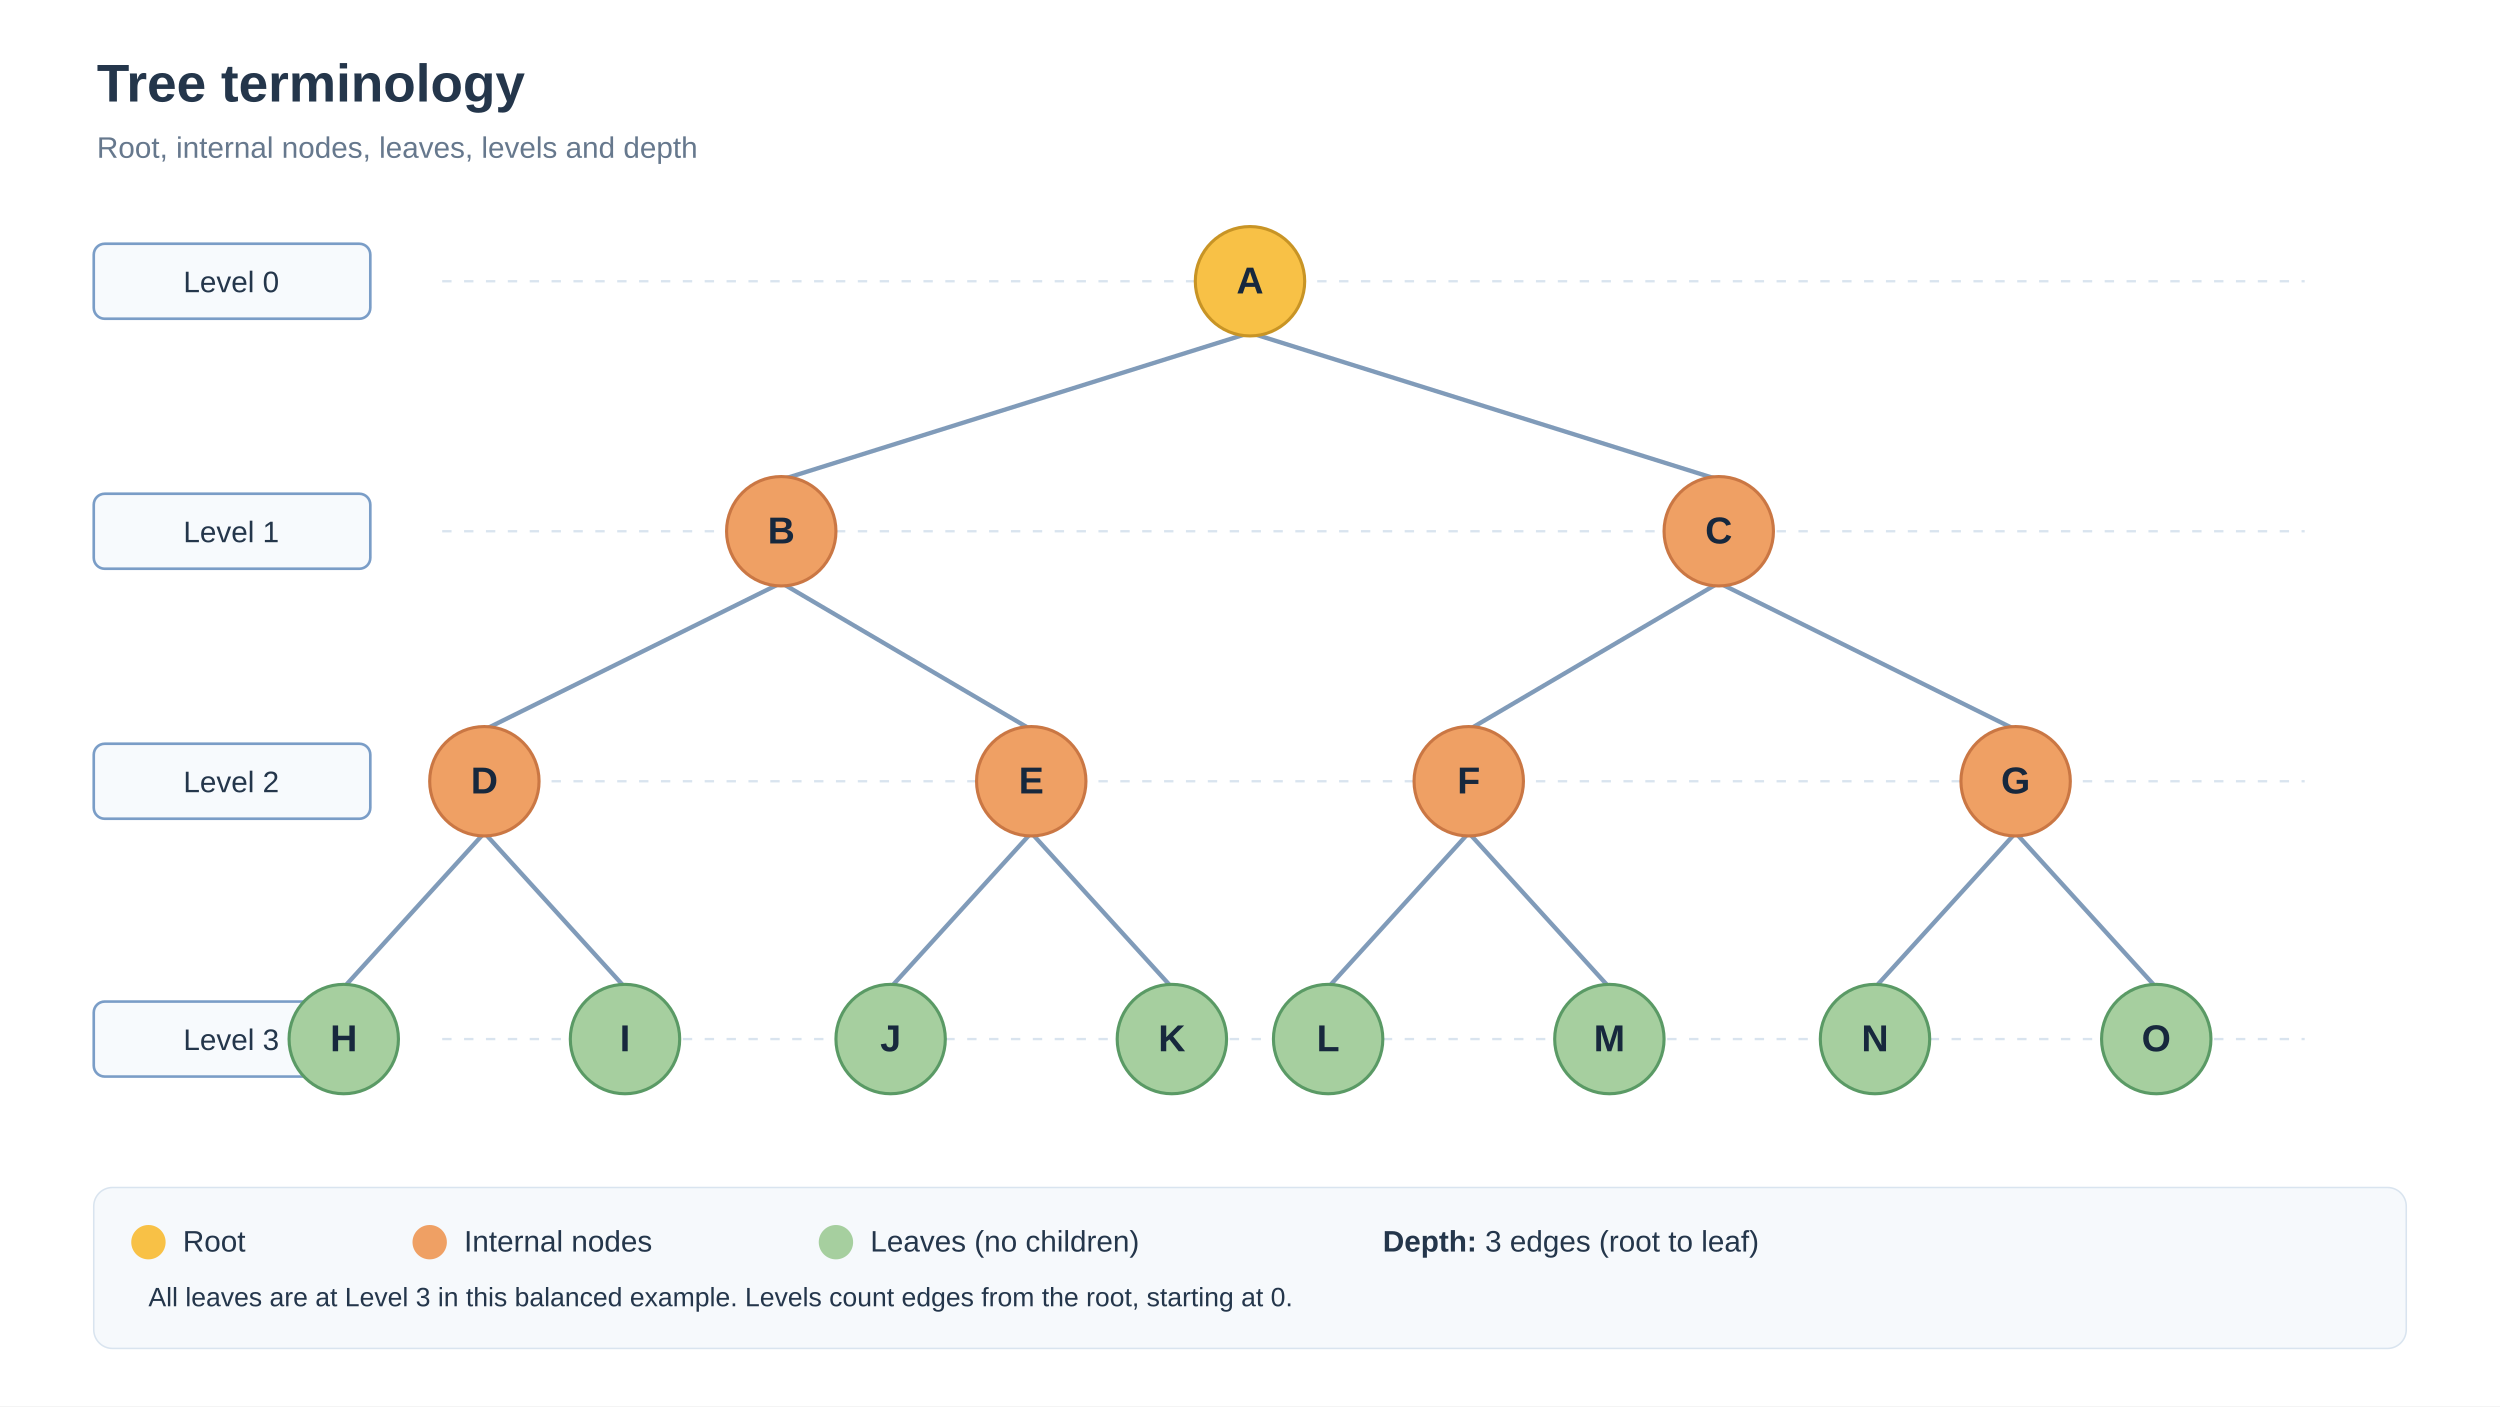
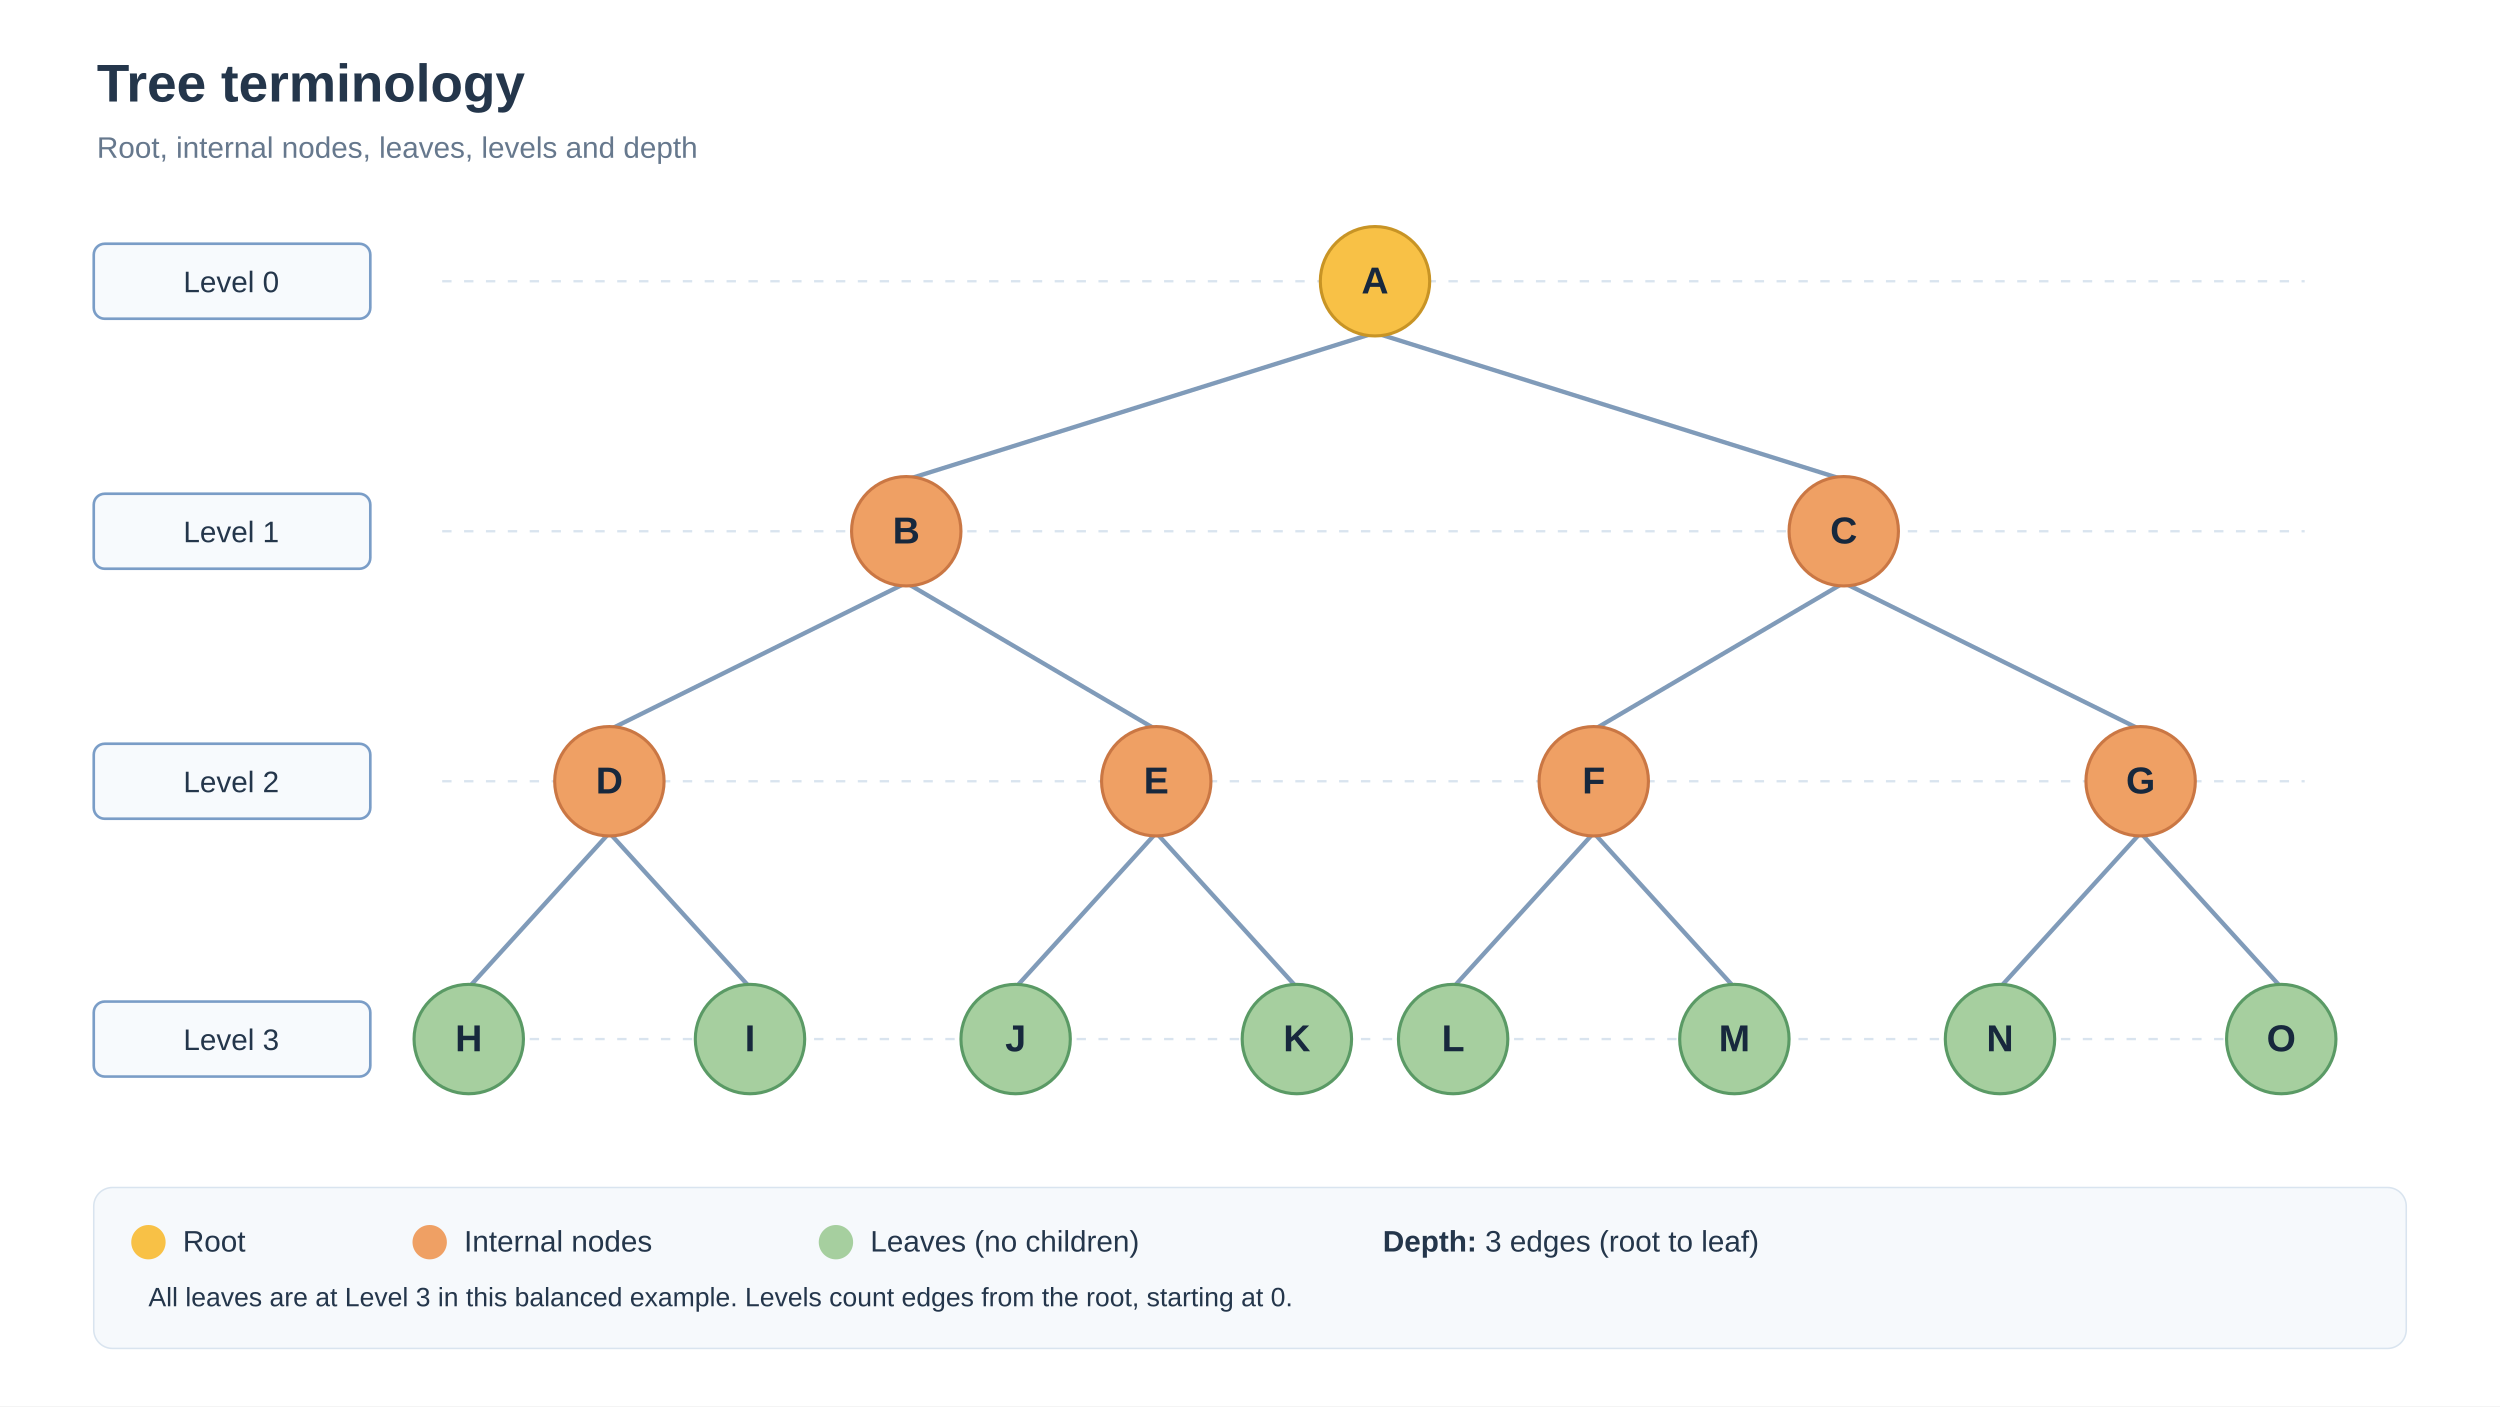
<svg xmlns="http://www.w3.org/2000/svg" width="1600" height="900" viewBox="0 0 1600 900" role="img" aria-labelledby="title desc">
  <style>text{font-family:Arial,Helvetica,sans-serif;fill:#24364B}.title{font-size:34px;font-weight:700}.subtitle{font-size:19px;fill:#66788d}.nodeText{font-size:24px;font-weight:700;text-anchor:middle;dominant-baseline:middle;fill:#17283d}.note{font-size:19px}.label{font-size:19px;font-weight:bold}</style>
  <rect width="1600" height="900" fill="#FFFFFF" />
  <text class="title" x="62" y="65">Tree terminology</text>
  <text class="subtitle" x="62" y="101">Root, internal nodes, leaves, levels and depth</text>
  <line x1="283" y1="180" x2="1475" y2="180" stroke="#D9E4EF" stroke-width="1.5" stroke-dasharray="6 8" />
  <rect x="60" y="156" width="177" height="48" rx="7" fill="#F7FAFD" stroke="#7A9DC7" stroke-width="1.7" />
  <text x="148" y="187" font-size="19" text-anchor="middle">Level 0</text>
  <line x1="283" y1="340" x2="1475" y2="340" stroke="#D9E4EF" stroke-width="1.5" stroke-dasharray="6 8" />
  <rect x="60" y="316" width="177" height="48" rx="7" fill="#F7FAFD" stroke="#7A9DC7" stroke-width="1.7" />
  <text x="148" y="347" font-size="19" text-anchor="middle">Level 1</text>
  <line x1="283" y1="500" x2="1475" y2="500" stroke="#D9E4EF" stroke-width="1.5" stroke-dasharray="6 8" />
  <rect x="60" y="476" width="177" height="48" rx="7" fill="#F7FAFD" stroke="#7A9DC7" stroke-width="1.7" />
  <text x="148" y="507" font-size="19" text-anchor="middle">Level 2</text>
  <line x1="283" y1="665" x2="1475" y2="665" stroke="#D9E4EF" stroke-width="1.5" stroke-dasharray="6 8" />
  <rect x="60" y="641" width="177" height="48" rx="7" fill="#F7FAFD" stroke="#7A9DC7" stroke-width="1.7" />
  <text x="148" y="672" font-size="19" text-anchor="middle">Level 3</text>
-   <line x1="800" y1="213" x2="500" y2="307" stroke="#809BB9" stroke-width="2.8" />
-   <line x1="800" y1="213" x2="1100" y2="307" stroke="#809BB9" stroke-width="2.8" />
-   <line x1="500" y1="373" x2="310" y2="467" stroke="#809BB9" stroke-width="2.8" />
-   <line x1="500" y1="373" x2="660" y2="467" stroke="#809BB9" stroke-width="2.8" />
-   <line x1="1100" y1="373" x2="940" y2="467" stroke="#809BB9" stroke-width="2.8" />
-   <line x1="1100" y1="373" x2="1290" y2="467" stroke="#809BB9" stroke-width="2.8" />
-   <line x1="310" y1="533" x2="220" y2="632" stroke="#809BB9" stroke-width="2.8" />
-   <line x1="310" y1="533" x2="400" y2="632" stroke="#809BB9" stroke-width="2.8" />
-   <line x1="660" y1="533" x2="570" y2="632" stroke="#809BB9" stroke-width="2.8" />
-   <line x1="660" y1="533" x2="750" y2="632" stroke="#809BB9" stroke-width="2.8" />
-   <line x1="940" y1="533" x2="850" y2="632" stroke="#809BB9" stroke-width="2.8" />
-   <line x1="940" y1="533" x2="1030" y2="632" stroke="#809BB9" stroke-width="2.8" />
-   <line x1="1290" y1="533" x2="1200" y2="632" stroke="#809BB9" stroke-width="2.8" />
-   <line x1="1290" y1="533" x2="1380" y2="632" stroke="#809BB9" stroke-width="2.8" />
-   <circle cx="800" cy="180" r="35" fill="#F8C146" stroke="#C89425" stroke-width="2" />
-   <text class="nodeText" x="800" y="181">A</text>
-   <circle cx="500" cy="340" r="35" fill="#EFA064" stroke="#CA7744" stroke-width="2" />
-   <text class="nodeText" x="500" y="341">B</text>
-   <circle cx="1100" cy="340" r="35" fill="#EFA064" stroke="#CA7744" stroke-width="2" />
-   <text class="nodeText" x="1100" y="341">C</text>
-   <circle cx="310" cy="500" r="35" fill="#EFA064" stroke="#CA7744" stroke-width="2" />
-   <text class="nodeText" x="310" y="501">D</text>
-   <circle cx="660" cy="500" r="35" fill="#EFA064" stroke="#CA7744" stroke-width="2" />
-   <text class="nodeText" x="660" y="501">E</text>
-   <circle cx="940" cy="500" r="35" fill="#EFA064" stroke="#CA7744" stroke-width="2" />
-   <text class="nodeText" x="940" y="501">F</text>
-   <circle cx="1290" cy="500" r="35" fill="#EFA064" stroke="#CA7744" stroke-width="2" />
-   <text class="nodeText" x="1290" y="501">G</text>
-   <circle cx="220" cy="665" r="35" fill="#A6CF9F" stroke="#5A9A65" stroke-width="2" />
-   <text class="nodeText" x="220" y="666">H</text>
-   <circle cx="400" cy="665" r="35" fill="#A6CF9F" stroke="#5A9A65" stroke-width="2" />
-   <text class="nodeText" x="400" y="666">I</text>
-   <circle cx="570" cy="665" r="35" fill="#A6CF9F" stroke="#5A9A65" stroke-width="2" />
-   <text class="nodeText" x="570" y="666">J</text>
-   <circle cx="750" cy="665" r="35" fill="#A6CF9F" stroke="#5A9A65" stroke-width="2" />
-   <text class="nodeText" x="750" y="666">K</text>
-   <circle cx="850" cy="665" r="35" fill="#A6CF9F" stroke="#5A9A65" stroke-width="2" />
-   <text class="nodeText" x="850" y="666">L</text>
-   <circle cx="1030" cy="665" r="35" fill="#A6CF9F" stroke="#5A9A65" stroke-width="2" />
-   <text class="nodeText" x="1030" y="666">M</text>
-   <circle cx="1200" cy="665" r="35" fill="#A6CF9F" stroke="#5A9A65" stroke-width="2" />
-   <text class="nodeText" x="1200" y="666">N</text>
-   <circle cx="1380" cy="665" r="35" fill="#A6CF9F" stroke="#5A9A65" stroke-width="2" />
-   <text class="nodeText" x="1380" y="666">O</text>
+   <g transform="translate(80 0)">
+     <line x1="800" y1="213" x2="500" y2="307" stroke="#809BB9" stroke-width="2.8" />
+     <line x1="800" y1="213" x2="1100" y2="307" stroke="#809BB9" stroke-width="2.8" />
+     <line x1="500" y1="373" x2="310" y2="467" stroke="#809BB9" stroke-width="2.8" />
+     <line x1="500" y1="373" x2="660" y2="467" stroke="#809BB9" stroke-width="2.8" />
+     <line x1="1100" y1="373" x2="940" y2="467" stroke="#809BB9" stroke-width="2.8" />
+     <line x1="1100" y1="373" x2="1290" y2="467" stroke="#809BB9" stroke-width="2.8" />
+     <line x1="310" y1="533" x2="220" y2="632" stroke="#809BB9" stroke-width="2.8" />
+     <line x1="310" y1="533" x2="400" y2="632" stroke="#809BB9" stroke-width="2.8" />
+     <line x1="660" y1="533" x2="570" y2="632" stroke="#809BB9" stroke-width="2.8" />
+     <line x1="660" y1="533" x2="750" y2="632" stroke="#809BB9" stroke-width="2.8" />
+     <line x1="940" y1="533" x2="850" y2="632" stroke="#809BB9" stroke-width="2.8" />
+     <line x1="940" y1="533" x2="1030" y2="632" stroke="#809BB9" stroke-width="2.8" />
+     <line x1="1290" y1="533" x2="1200" y2="632" stroke="#809BB9" stroke-width="2.8" />
+     <line x1="1290" y1="533" x2="1380" y2="632" stroke="#809BB9" stroke-width="2.8" />
+     <circle cx="800" cy="180" r="35" fill="#F8C146" stroke="#C89425" stroke-width="2" />
+     <text class="nodeText" x="800" y="181">A</text>
+     <circle cx="500" cy="340" r="35" fill="#EFA064" stroke="#CA7744" stroke-width="2" />
+     <text class="nodeText" x="500" y="341">B</text>
+     <circle cx="1100" cy="340" r="35" fill="#EFA064" stroke="#CA7744" stroke-width="2" />
+     <text class="nodeText" x="1100" y="341">C</text>
+     <circle cx="310" cy="500" r="35" fill="#EFA064" stroke="#CA7744" stroke-width="2" />
+     <text class="nodeText" x="310" y="501">D</text>
+     <circle cx="660" cy="500" r="35" fill="#EFA064" stroke="#CA7744" stroke-width="2" />
+     <text class="nodeText" x="660" y="501">E</text>
+     <circle cx="940" cy="500" r="35" fill="#EFA064" stroke="#CA7744" stroke-width="2" />
+     <text class="nodeText" x="940" y="501">F</text>
+     <circle cx="1290" cy="500" r="35" fill="#EFA064" stroke="#CA7744" stroke-width="2" />
+     <text class="nodeText" x="1290" y="501">G</text>
+     <circle cx="220" cy="665" r="35" fill="#A6CF9F" stroke="#5A9A65" stroke-width="2" />
+     <text class="nodeText" x="220" y="666">H</text>
+     <circle cx="400" cy="665" r="35" fill="#A6CF9F" stroke="#5A9A65" stroke-width="2" />
+     <text class="nodeText" x="400" y="666">I</text>
+     <circle cx="570" cy="665" r="35" fill="#A6CF9F" stroke="#5A9A65" stroke-width="2" />
+     <text class="nodeText" x="570" y="666">J</text>
+     <circle cx="750" cy="665" r="35" fill="#A6CF9F" stroke="#5A9A65" stroke-width="2" />
+     <text class="nodeText" x="750" y="666">K</text>
+     <circle cx="850" cy="665" r="35" fill="#A6CF9F" stroke="#5A9A65" stroke-width="2" />
+     <text class="nodeText" x="850" y="666">L</text>
+     <circle cx="1030" cy="665" r="35" fill="#A6CF9F" stroke="#5A9A65" stroke-width="2" />
+     <text class="nodeText" x="1030" y="666">M</text>
+     <circle cx="1200" cy="665" r="35" fill="#A6CF9F" stroke="#5A9A65" stroke-width="2" />
+     <text class="nodeText" x="1200" y="666">N</text>
+     <circle cx="1380" cy="665" r="35" fill="#A6CF9F" stroke="#5A9A65" stroke-width="2" />
+     <text class="nodeText" x="1380" y="666">O</text>
+   </g>
  <rect x="60" y="760" width="1480" height="103" rx="12" fill="#F6F9FC" stroke="#D9E4EF" />
  <circle cx="95" cy="795" r="11" fill="#F8C146" />
  <text x="117" y="801" class="note">Root</text>
  <circle cx="275" cy="795" r="11" fill="#EFA064" />
  <text x="297" y="801" class="note">Internal nodes</text>
  <circle cx="535" cy="795" r="11" fill="#A6CF9F" />
  <text x="557" y="801" class="note">Leaves (no children)</text>
  <text x="885" y="801" class="note">
    <tspan font-weight="700">Depth:</tspan> 3 edges (root to leaf)</text>
  <text x="95" y="836" font-size="17" fill="#587086">All leaves are at Level 3 in this balanced example. Levels count edges from the root, starting at 0.</text>
</svg>
